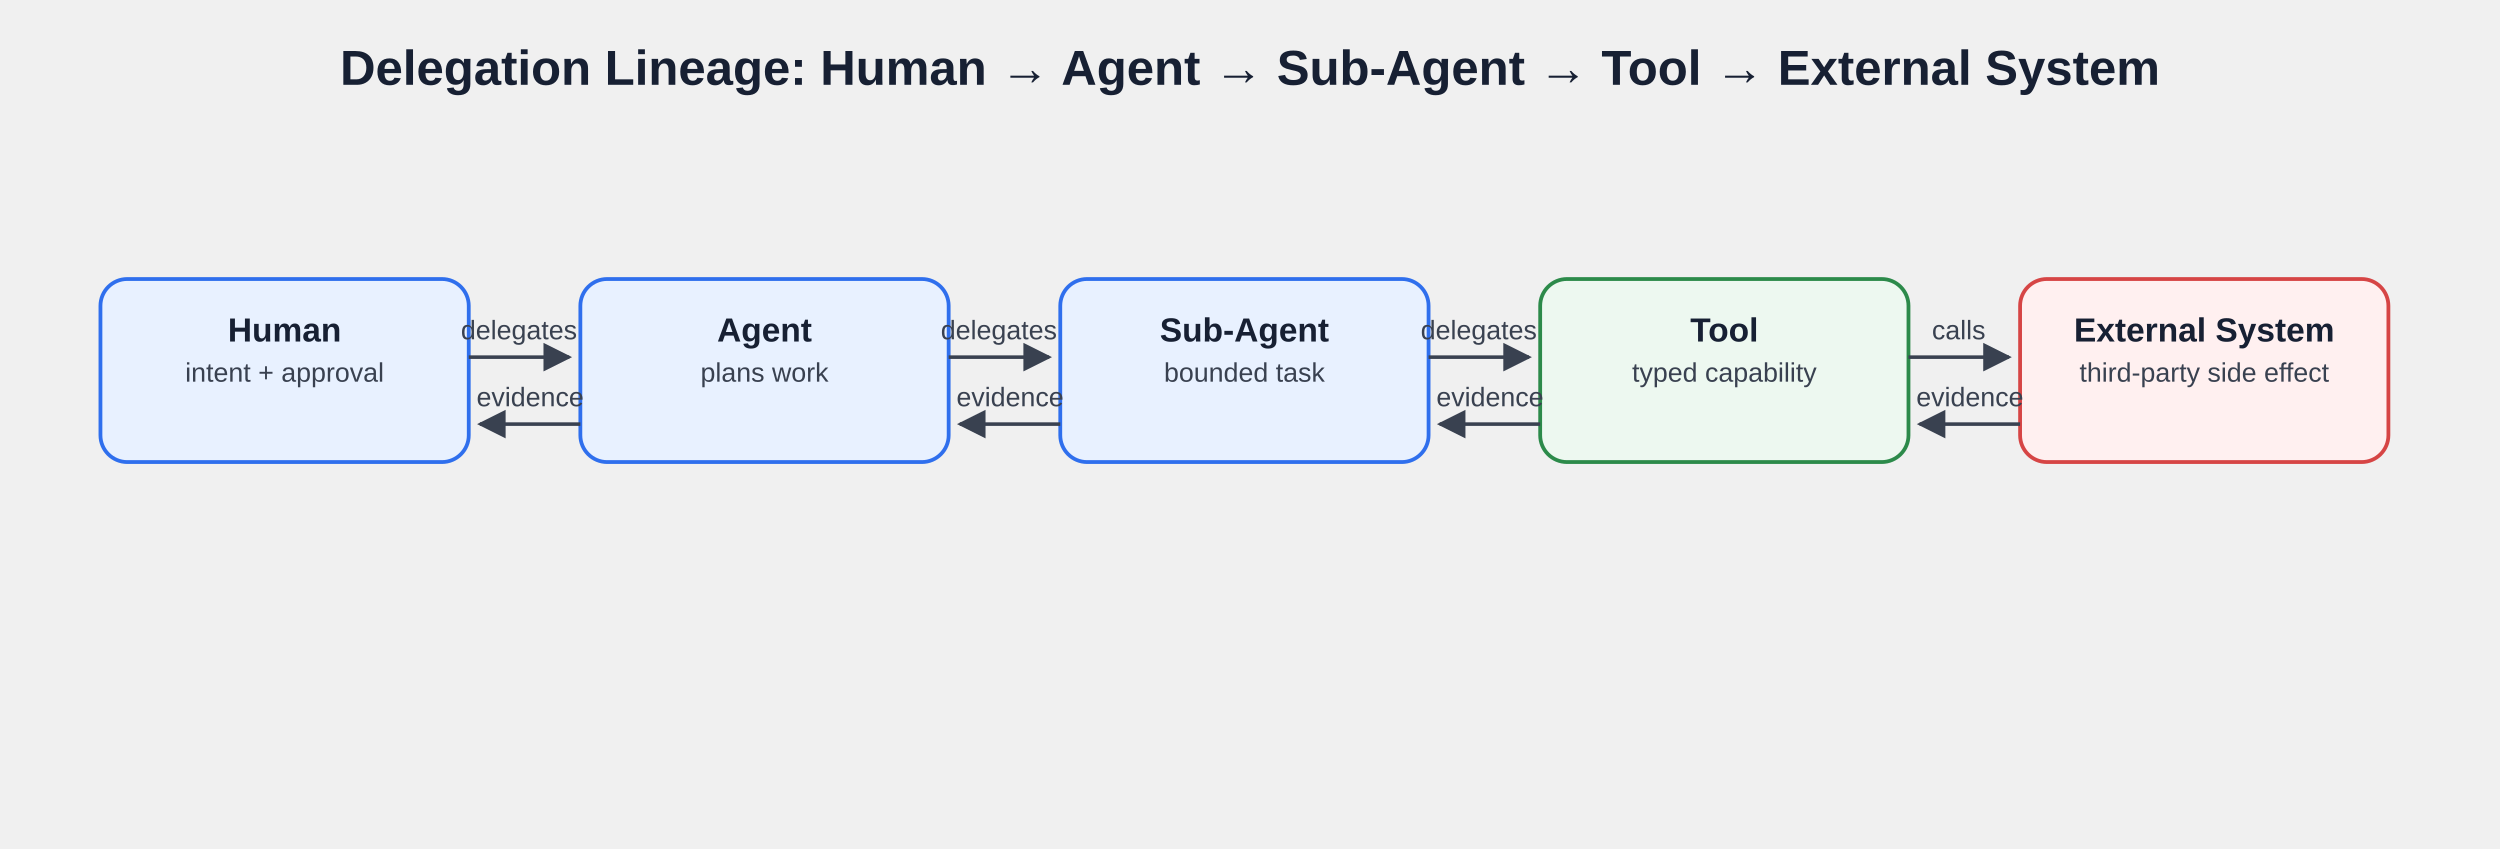
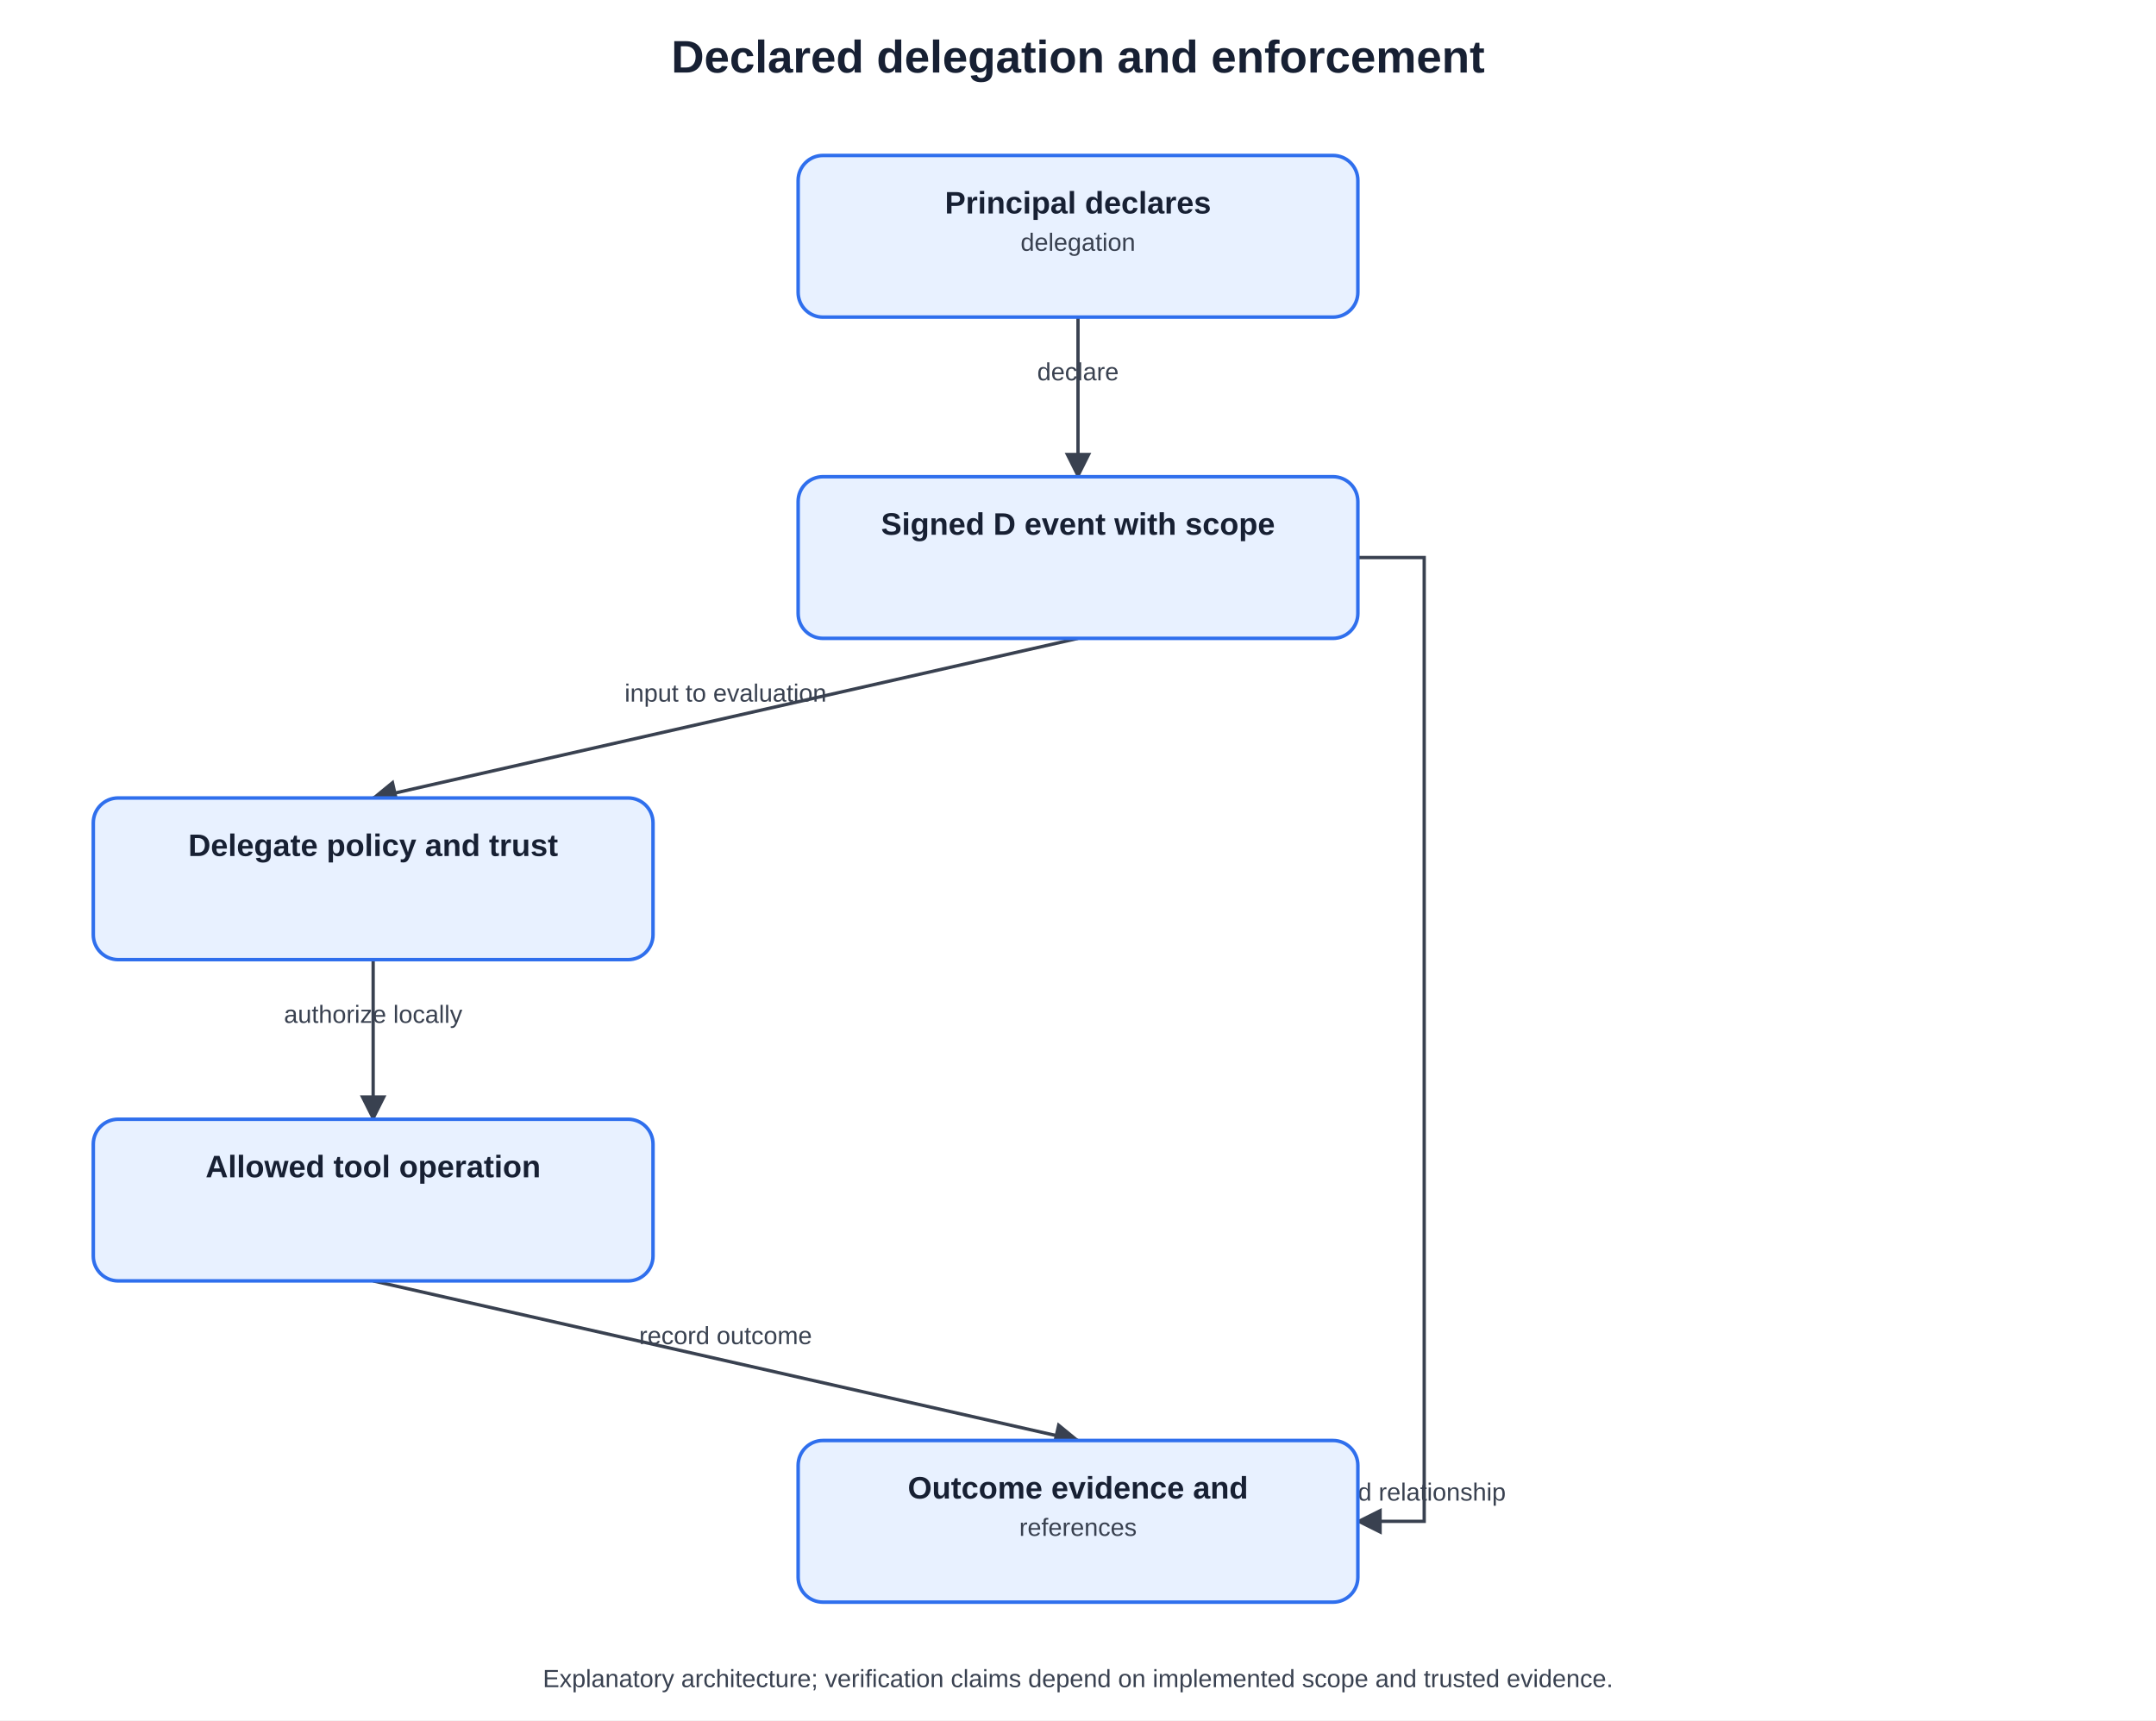
- <svg xmlns="http://www.w3.org/2000/svg" width="1120" height="380" viewBox="0 0 1120 380" role="img" aria-labelledby="title desc">
+ <svg xmlns="http://www.w3.org/2000/svg" width="1040" height="830" viewBox="0 0 1040 830" role="img" aria-labelledby="title desc">
  <defs>
    <marker id="arrow" viewBox="0 0 10 10" refX="9" refY="5" markerWidth="8" markerHeight="8" orient="auto-start-reverse">
      <path d="M 0 0 L 10 5 L 0 10 z" fill="#394150" />
    </marker>
    <style>
      .title { font: 700 22px Arial, sans-serif; fill: #172033; }
      .box { rx: 12; ry: 12; stroke-width: 1.7; }
      .protocol { fill: #e8f1ff; stroke: #2f6fed; }
      .runtime { fill: #edf8f0; stroke: #2c8a4a; }
      .archive { fill: #fff7e6; stroke: #d99000; }
      .external { fill: #fff0f0; stroke: #d64545; }
      .label { font: 700 15px Arial, sans-serif; fill: #172033; }
      .small { font: 12px Arial, sans-serif; fill: #394150; }
      .edge { stroke: #394150; stroke-width: 1.6; fill: none; marker-end: url(#arrow); }
      .dash { stroke-dasharray: 6 5; }
    </style>
  </defs>
-   <text x="560" y="38" text-anchor="middle" class="title">Delegation Lineage: Human → Agent → Sub-Agent → Tool → External System</text>
-   <rect x="45" y="125" width="165" height="82" class="box protocol" />
-   <text x="127.5" y="153" text-anchor="middle" class="label">Human</text>
-   <text x="127.5" y="171" text-anchor="middle" class="small">intent + approval</text>
-   <path d="M 210 160 L 255 160" class="edge" />
-   <text x="232.5" y="152.0" text-anchor="middle" class="small">delegates</text>
-   <rect x="260" y="125" width="165" height="82" class="box protocol" />
-   <text x="342.5" y="153" text-anchor="middle" class="label">Agent</text>
-   <text x="342.5" y="171" text-anchor="middle" class="small">plans work</text>
-   <path d="M 425 160 L 470 160" class="edge" />
-   <text x="447.5" y="152.0" text-anchor="middle" class="small">delegates</text>
-   <path d="M 260 190 L 215 190" class="edge" />
-   <text x="237.5" y="182.0" text-anchor="middle" class="small">evidence</text>
-   <rect x="475" y="125" width="165" height="82" class="box protocol" />
-   <text x="557.5" y="153" text-anchor="middle" class="label">Sub-Agent</text>
-   <text x="557.5" y="171" text-anchor="middle" class="small">bounded task</text>
-   <path d="M 640 160 L 685 160" class="edge" />
-   <text x="662.5" y="152.0" text-anchor="middle" class="small">delegates</text>
-   <path d="M 475 190 L 430 190" class="edge" />
-   <text x="452.5" y="182.0" text-anchor="middle" class="small">evidence</text>
-   <rect x="690" y="125" width="165" height="82" class="box runtime" />
-   <text x="772.5" y="153" text-anchor="middle" class="label">Tool</text>
-   <text x="772.5" y="171" text-anchor="middle" class="small">typed capability</text>
-   <path d="M 855 160 L 900 160" class="edge" />
-   <text x="877.5" y="152.0" text-anchor="middle" class="small">calls</text>
-   <path d="M 690 190 L 645 190" class="edge" />
-   <text x="667.5" y="182.0" text-anchor="middle" class="small">evidence</text>
-   <rect x="905" y="125" width="165" height="82" class="box external" />
-   <text x="987.5" y="153" text-anchor="middle" class="label">External System</text>
-   <text x="987.5" y="171" text-anchor="middle" class="small">third-party side effect</text>
-   <path d="M 905 190 L 860 190" class="edge" />
-   <text x="882.5" y="182.0" text-anchor="middle" class="small">evidence</text>
+   <rect width="1040" height="830" fill="white" />
+   <text x="520" y="35" text-anchor="middle" class="title">Declared delegation and enforcement</text>
+   <path d="M 520.0 153 L 520.0 230" class="edge" />
+   <text x="520.0" y="183.5" text-anchor="middle" class="small">declare</text>
+   <path d="M 520.0 308 L 180.0 385" class="edge" />
+   <text x="350.0" y="338.5" text-anchor="middle" class="small">input to evaluation</text>
+   <path d="M 180.0 463 L 180.0 540" class="edge" />
+   <text x="180.0" y="493.5" text-anchor="middle" class="small">authorize locally</text>
+   <path d="M 180.0 618 L 520.0 695" class="edge" />
+   <text x="350.0" y="648.5" text-anchor="middle" class="small">record outcome</text>
+   <path d="M 655 269 L 687 269 L 687 734 L 655 734" class="edge" />
+   <text x="671.0" y="724" text-anchor="middle" class="small">declared relationship</text>
+   <rect x="385" y="75" width="270" height="78" class="box protocol" />
+   <text x="520.0" y="103" text-anchor="middle" class="label">Principal declares</text>
+   <text x="520.0" y="121" text-anchor="middle" class="small">delegation</text>
+   <rect x="385" y="230" width="270" height="78" class="box protocol" />
+   <text x="520.0" y="258" text-anchor="middle" class="label">Signed D event with scope</text>
+   <rect x="45" y="385" width="270" height="78" class="box protocol" />
+   <text x="180.0" y="413" text-anchor="middle" class="label">Delegate policy and trust</text>
+   <rect x="45" y="540" width="270" height="78" class="box protocol" />
+   <text x="180.0" y="568" text-anchor="middle" class="label">Allowed tool operation</text>
+   <rect x="385" y="695" width="270" height="78" class="box protocol" />
+   <text x="520.0" y="723" text-anchor="middle" class="label">Outcome evidence and</text>
+   <text x="520.0" y="741" text-anchor="middle" class="small">references</text>
+   <text x="520" y="814" text-anchor="middle" class="small">Explanatory architecture; verification claims depend on implemented scope and trusted evidence.</text>
</svg>
